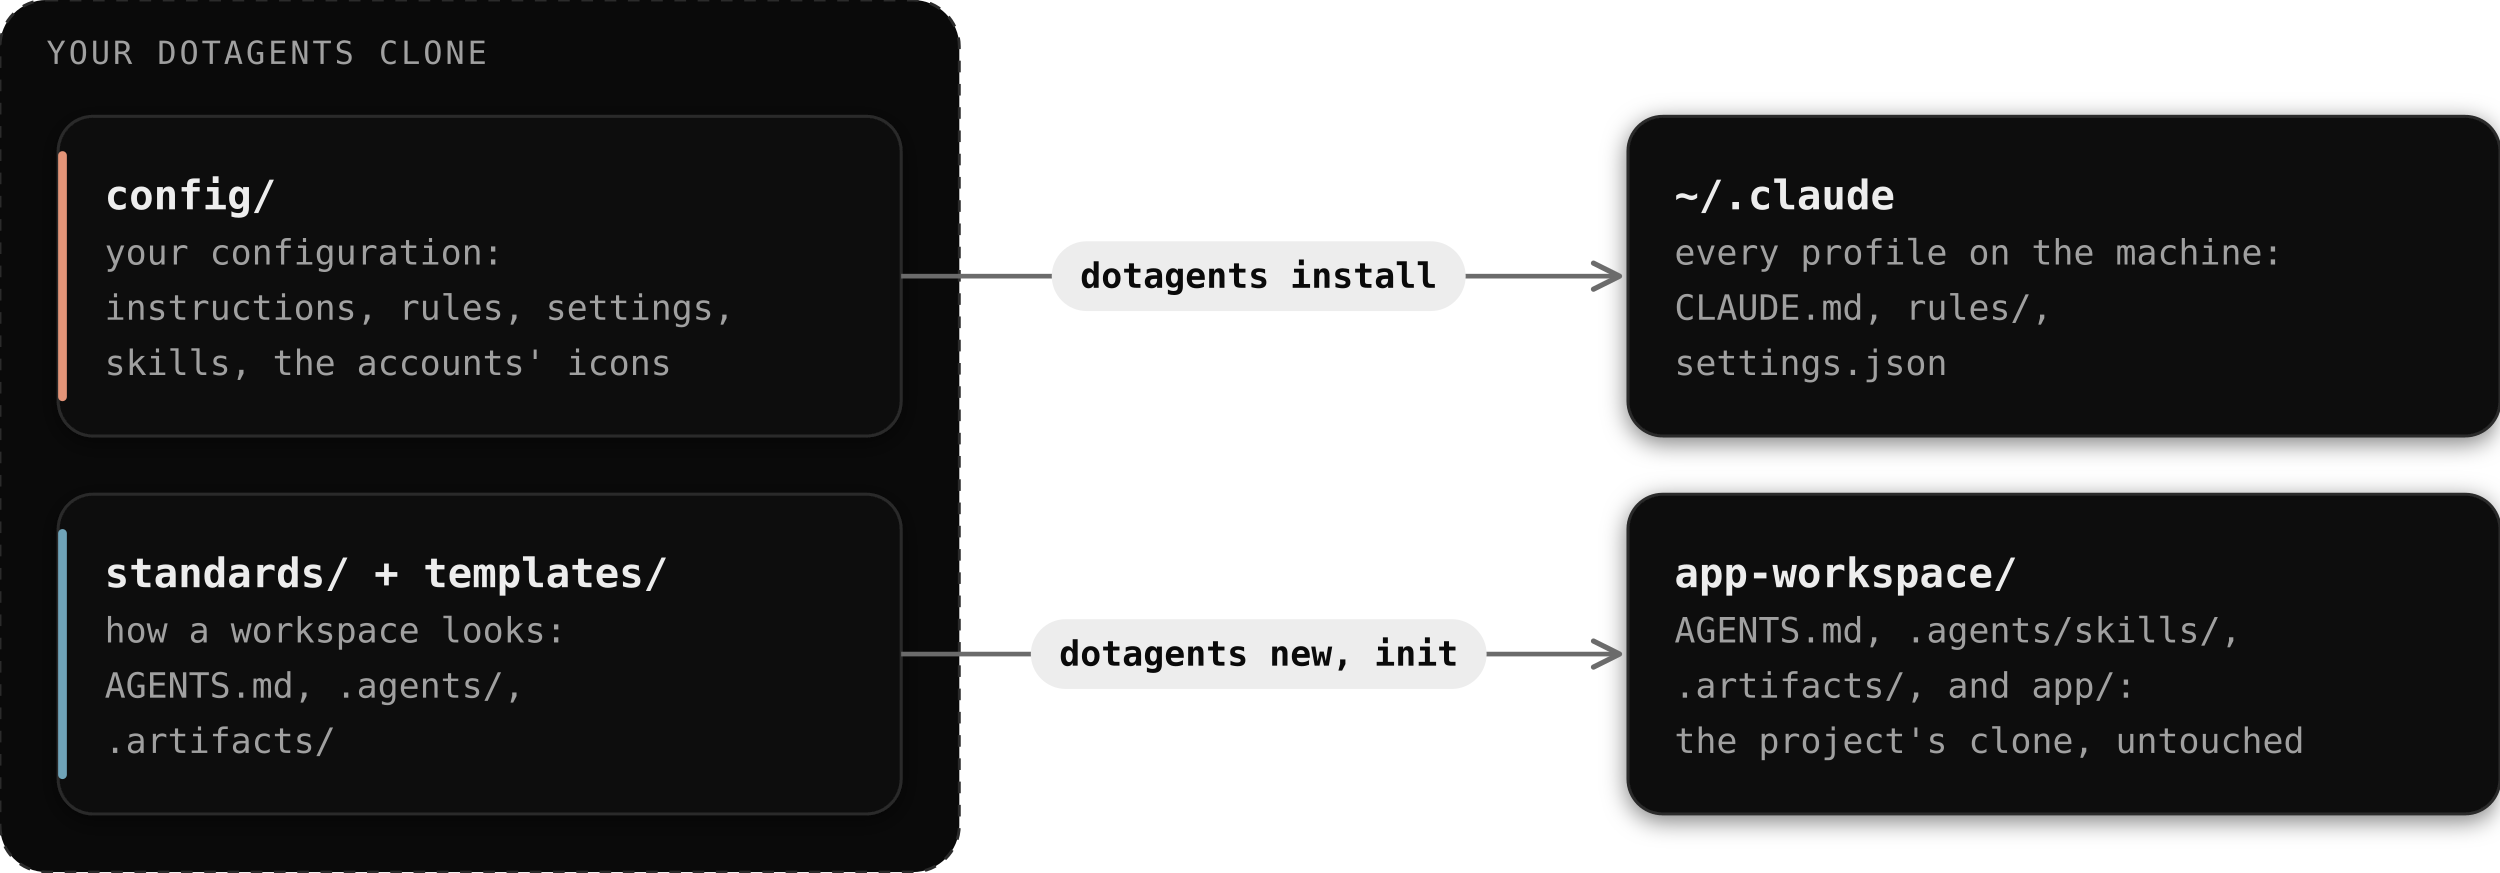
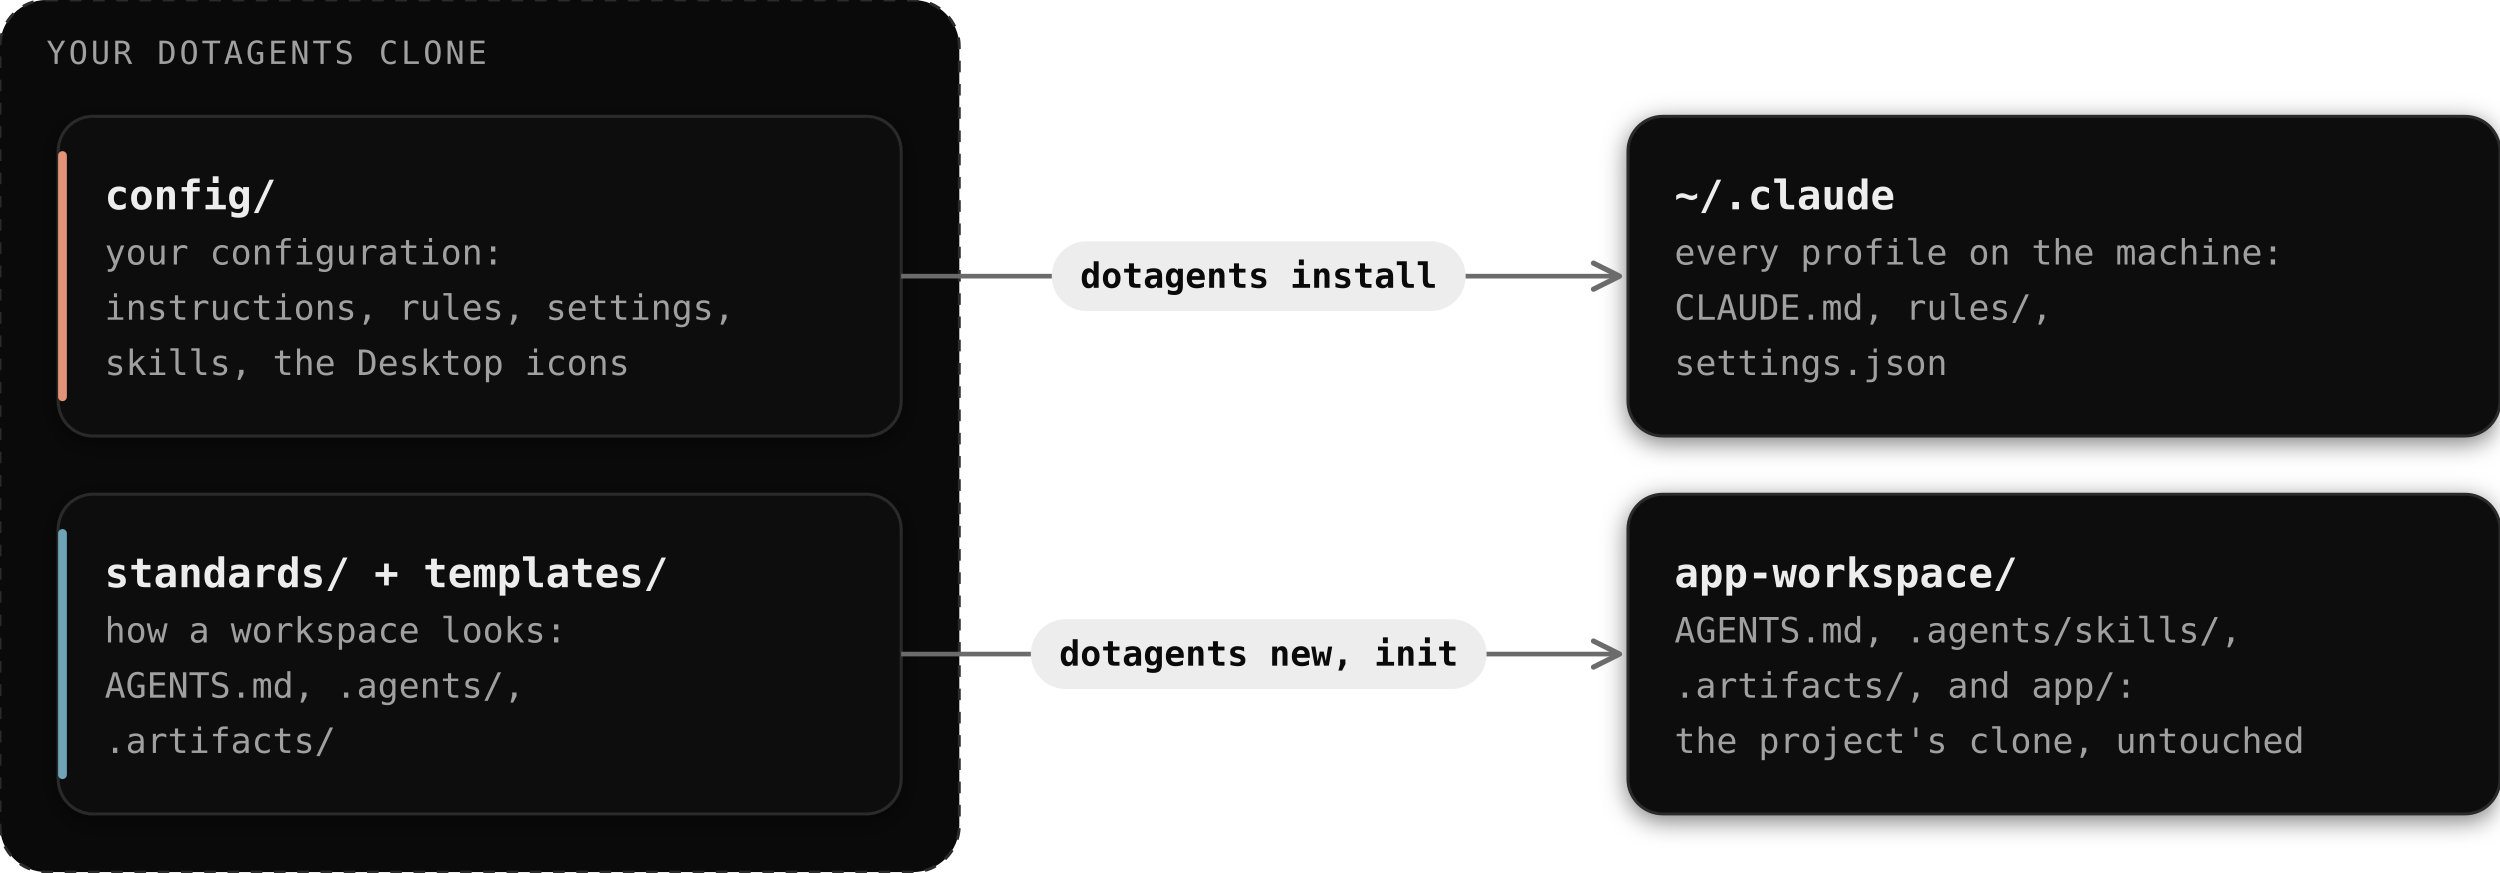
<svg xmlns="http://www.w3.org/2000/svg" width="860" height="300" viewBox="0 0 860 300" role="img" aria-label="How it works: your clone's config goes to ~/.claude with dotagents install, and to a workspace with dotagents new or init" font-family="ui-monospace, 'Geist Mono', SFMono-Regular, Menlo, Consolas, monospace">
  <defs>
    <filter id="shadow" x="-10%" y="-10%" width="120%" height="140%">
      <feDropShadow dx="0" dy="2" stdDeviation="4" flood-color="#000000" flood-opacity="0.5" />
    </filter>
    <marker id="head" viewBox="0 0 10 10" refX="8" refY="5" markerWidth="7" markerHeight="7" orient="auto-start-reverse">
      <path d="M1 1L9 5L1 9" fill="none" stroke="#6b6b6b" stroke-width="1.6" stroke-linecap="round" stroke-linejoin="round" />
    </marker>
  </defs>
  <rect x="0" y="0" width="330" height="300" rx="16" fill="#0a0a0a" stroke="#2b2b2b" stroke-dasharray="4 4" />
  <text x="16" y="22" font-size="11" letter-spacing="1" fill="#a0a0a0">YOUR DOTAGENTS CLONE</text>
  <g filter="url(#shadow)">
    <rect x="20" y="40" width="290" height="110" rx="12" fill="#111111" stroke="#2b2b2b" />
  </g>
  <rect x="20" y="52" width="3" height="86" rx="1.5" fill="#e39478" />
  <text x="36" y="72" font-size="14" font-weight="700" fill="#ededed">config/</text>
  <text x="36" y="91" font-size="12" fill="#a0a0a0">your configuration:</text>
  <text x="36" y="110" font-size="12" fill="#a0a0a0">instructions, rules, settings,</text>
-   <text x="36" y="129" font-size="12" fill="#a0a0a0">skills, the accounts' icons</text>
+   <text x="36" y="129" font-size="12" fill="#a0a0a0">skills, the Desktop icons</text>
  <g filter="url(#shadow)">
    <rect x="20" y="170" width="290" height="110" rx="12" fill="#111111" stroke="#2b2b2b" />
  </g>
  <rect x="20" y="182" width="3" height="86" rx="1.5" fill="#6fa3b8" />
  <text x="36" y="202" font-size="14" font-weight="700" fill="#ededed">standards/ + templates/</text>
  <text x="36" y="221" font-size="12" fill="#a0a0a0">how a workspace looks:</text>
  <text x="36" y="240" font-size="12" fill="#a0a0a0">AGENTS.md, .agents/,</text>
  <text x="36" y="259" font-size="12" fill="#a0a0a0">.artifacts/</text>
  <g filter="url(#shadow)">
    <rect x="560" y="40" width="300" height="110" rx="12" fill="#111111" stroke="#2b2b2b" />
  </g>
  <text x="576" y="72" font-size="14" font-weight="700" fill="#ededed">~/.claude</text>
  <text x="576" y="91" font-size="12" fill="#a0a0a0">every profile on the machine:</text>
  <text x="576" y="110" font-size="12" fill="#a0a0a0">CLAUDE.md, rules/,</text>
  <text x="576" y="129" font-size="12" fill="#a0a0a0">settings.json</text>
  <g filter="url(#shadow)">
    <rect x="560" y="170" width="300" height="110" rx="12" fill="#111111" stroke="#2b2b2b" />
  </g>
  <text x="576" y="202" font-size="14" font-weight="700" fill="#ededed">app-workspace/</text>
  <text x="576" y="221" font-size="12" fill="#a0a0a0">AGENTS.md, .agents/skills/,</text>
  <text x="576" y="240" font-size="12" fill="#a0a0a0">.artifacts/, and app/:</text>
  <text x="576" y="259" font-size="12" fill="#a0a0a0">the project's clone, untouched</text>
  <path d="M310 95L556 95" fill="none" stroke="#6b6b6b" stroke-width="1.6" marker-end="url(#head)" />
  <rect x="361.8" y="83" width="142.4" height="24" rx="12" fill="#ededed" />
  <text x="433" y="99" font-size="12" font-weight="600" text-anchor="middle" fill="#0a0a0a">dotagents install</text>
  <path d="M310 225L556 225" fill="none" stroke="#6b6b6b" stroke-width="1.6" marker-end="url(#head)" />
  <rect x="354.6" y="213" width="156.8" height="24" rx="12" fill="#ededed" />
  <text x="433" y="229" font-size="12" font-weight="600" text-anchor="middle" fill="#0a0a0a">dotagents new, init</text>
</svg>
